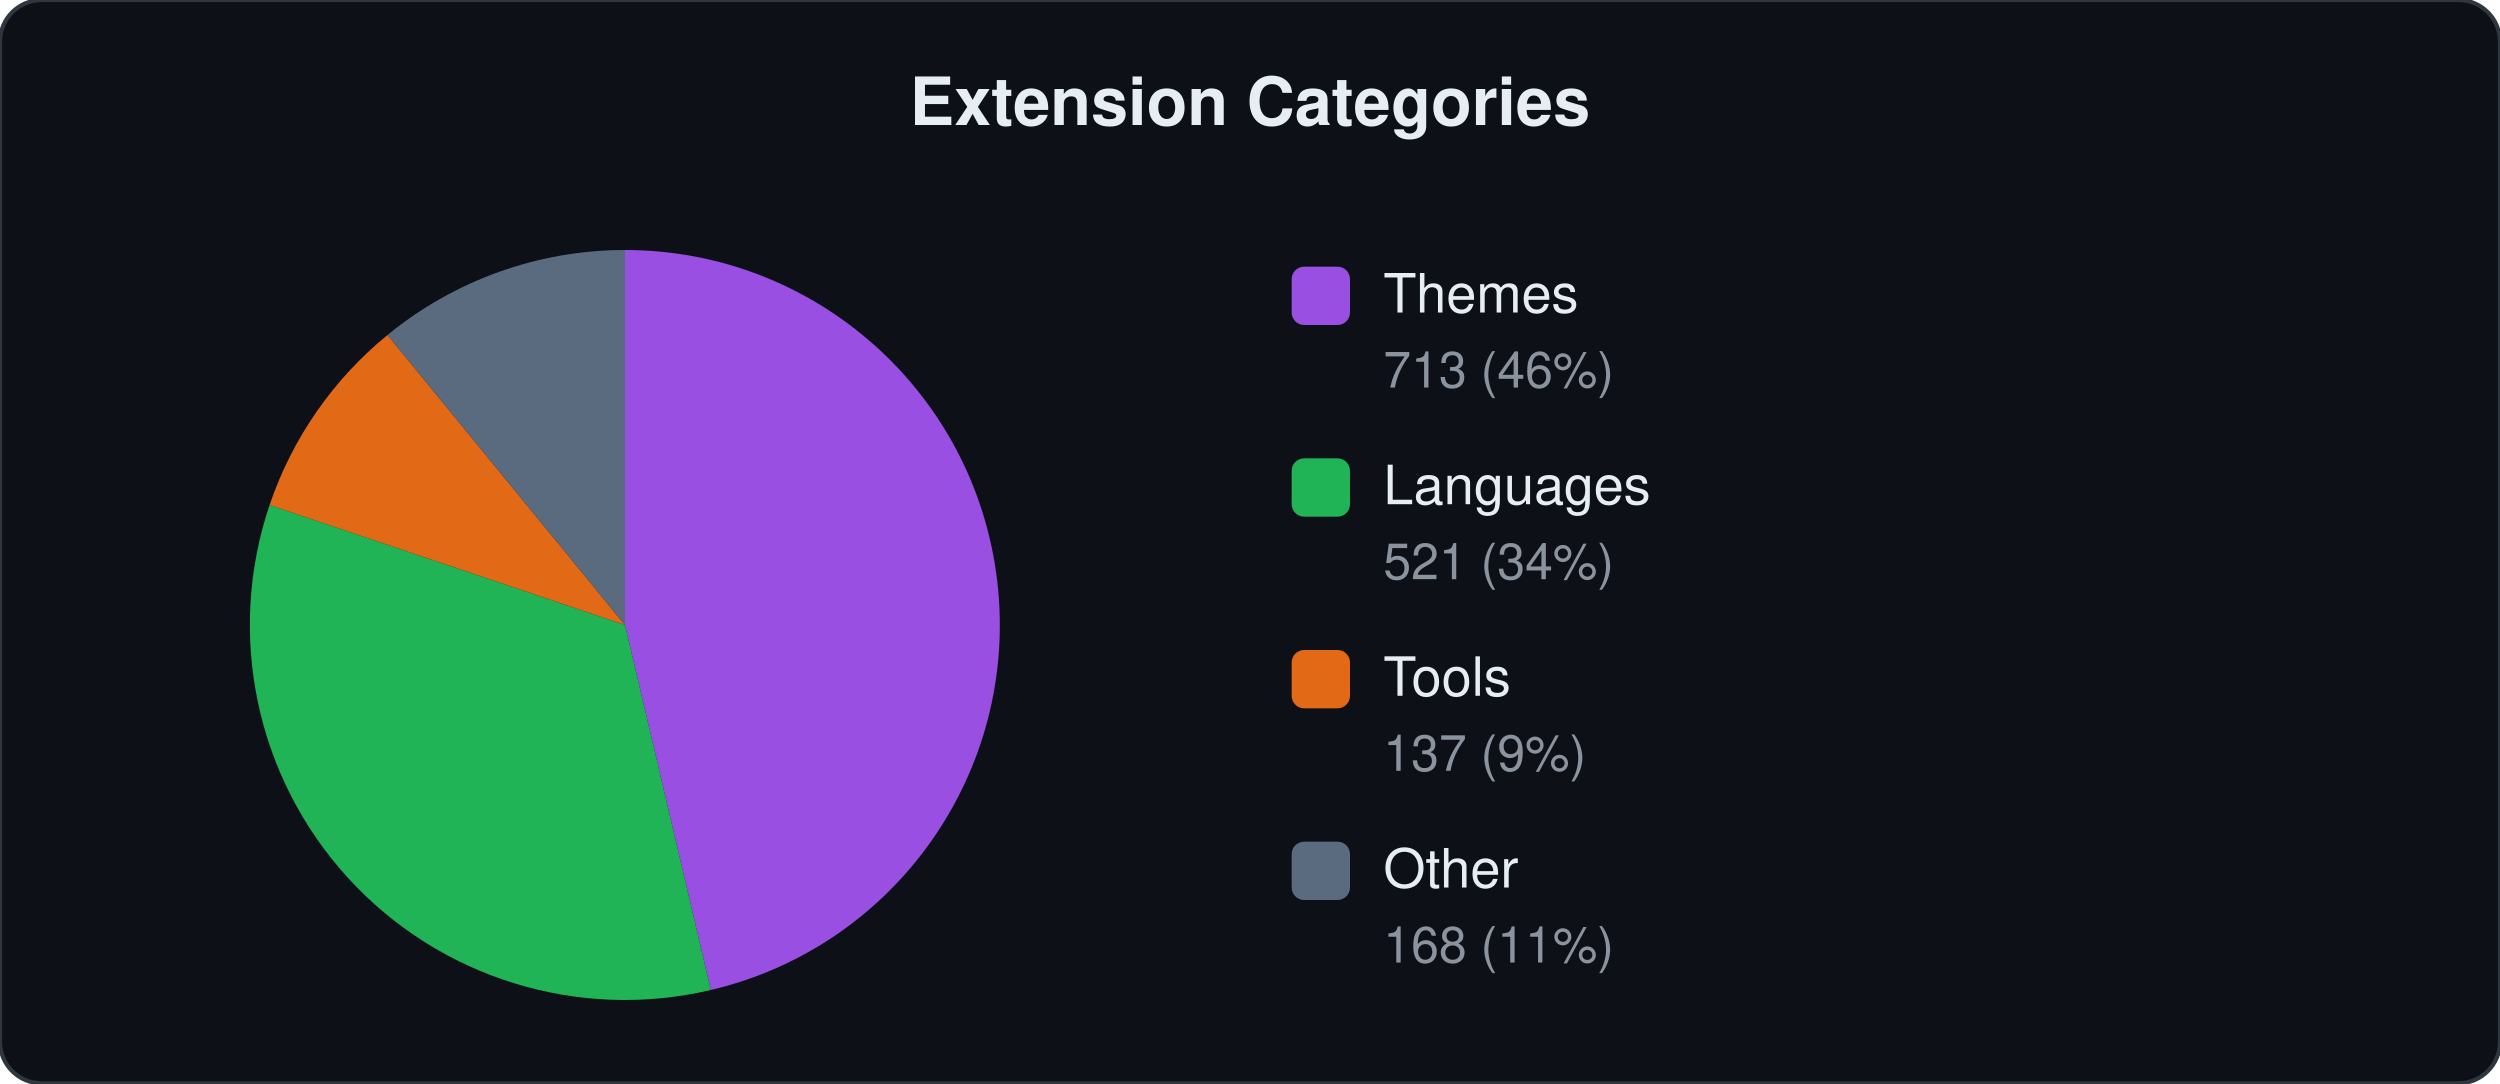
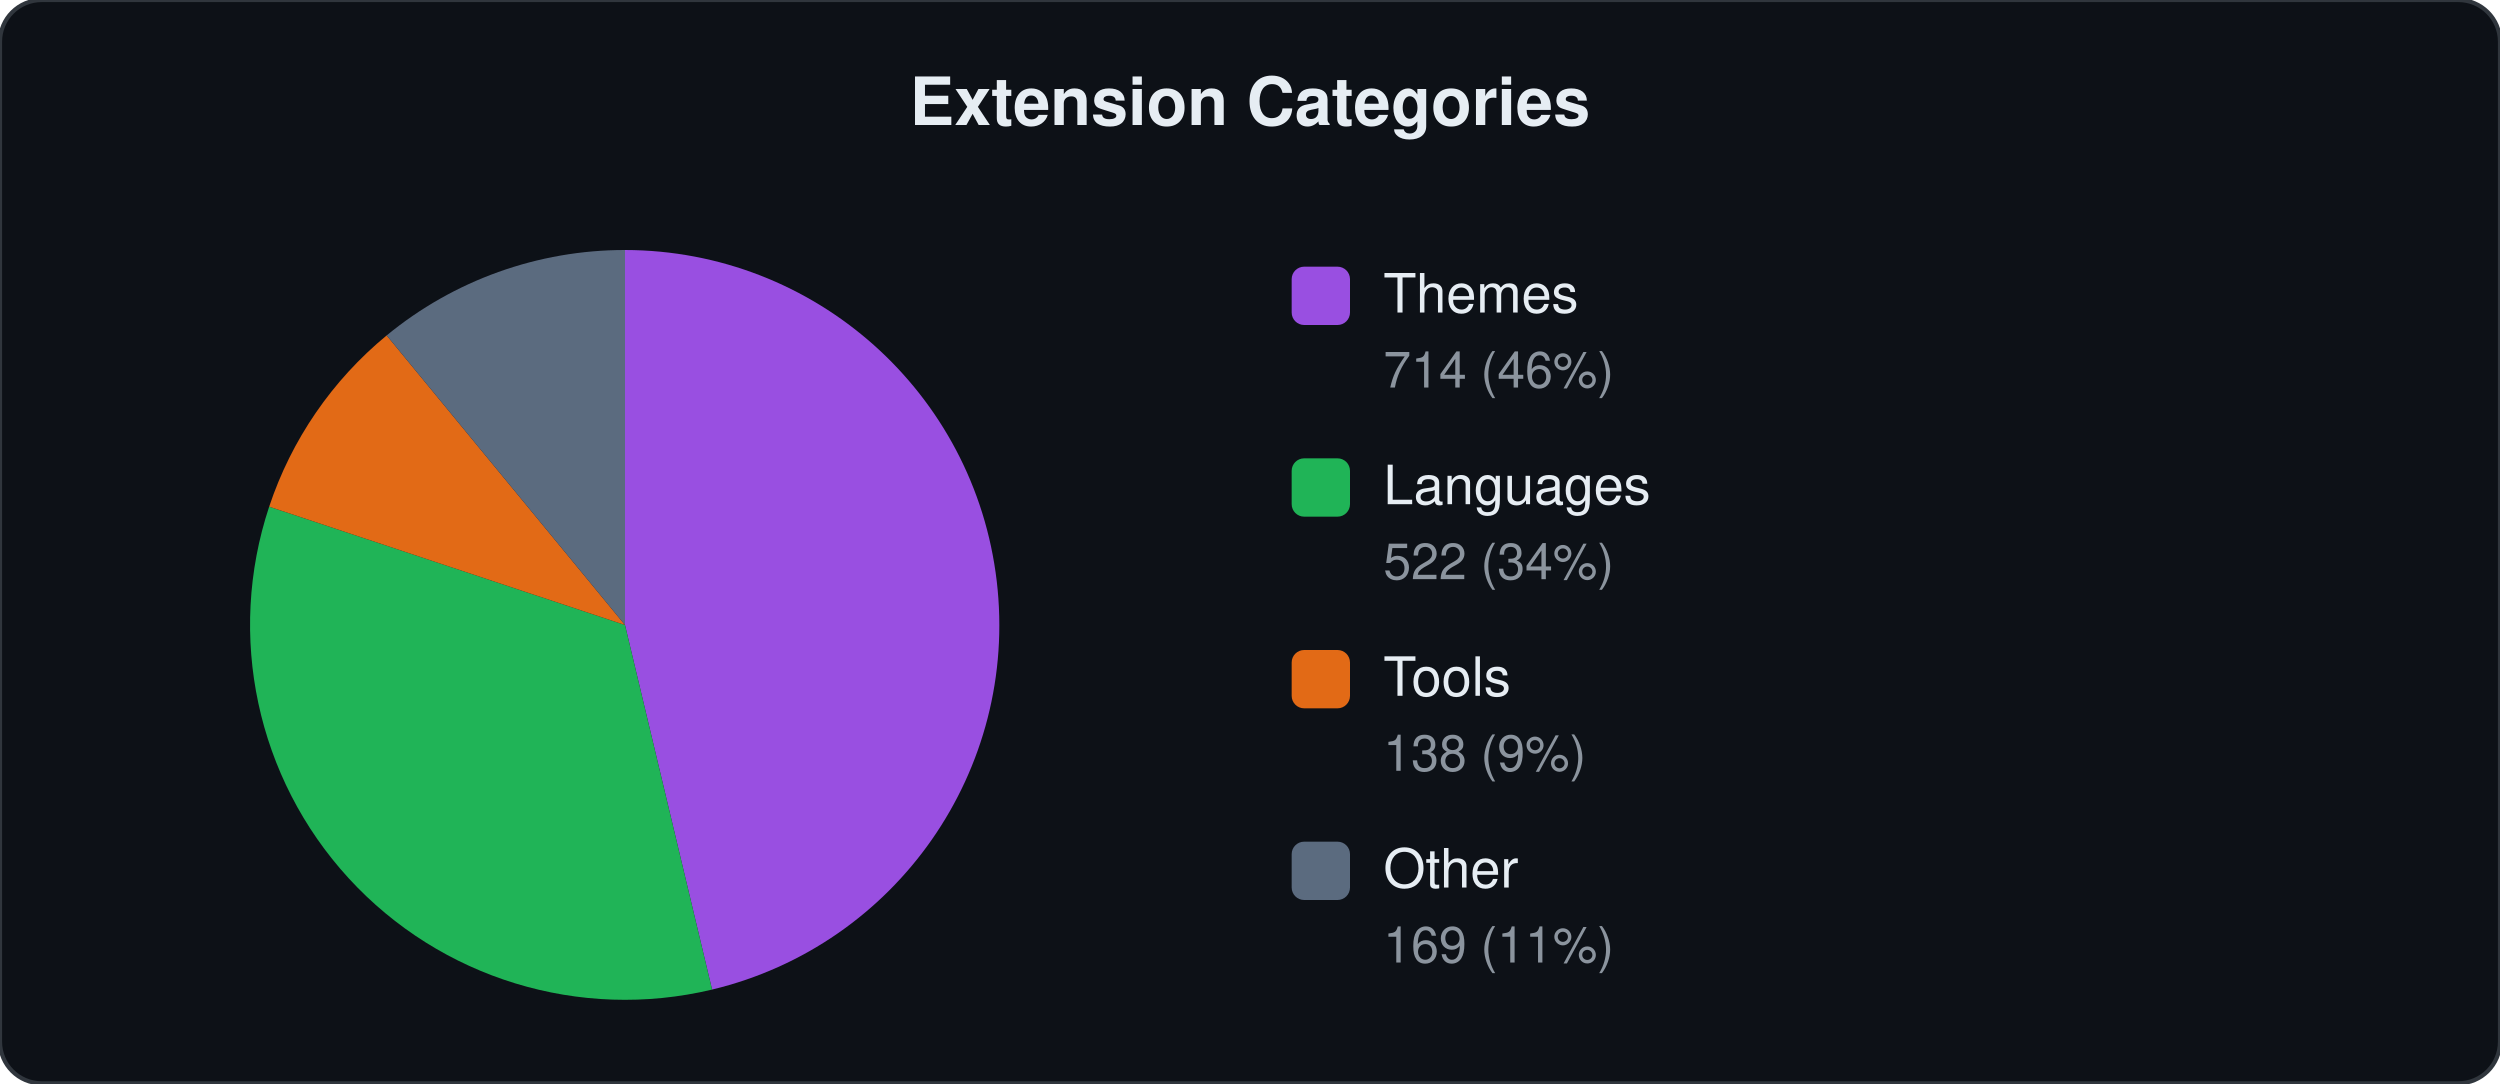
<svg xmlns="http://www.w3.org/2000/svg" viewBox="0 0 600 260" width="600" height="260">
  <style>text{font-family:-apple-system,BlinkMacSystemFont,"Segoe UI",Helvetica,Arial,sans-serif;fill:#e6edf3}.label{font-size:13px}.count{font-size:12px;fill:#8b949e}.title{font-size:16px;font-weight:600}</style>
  <rect width="600" height="260" rx="10" fill="#0d1117" stroke="#30363d" stroke-width="1" />
  <text x="300" y="30" text-anchor="middle" class="title">Extension Categories</text>
-   <path d="M150.0,150.0 L150.0,60.0 A90,90 0 0,1 170.6,237.6 Z" fill="#a855f7" opacity="0.9" />
-   <path d="M150.0,150.0 L170.6,237.6 A90,90 0 0,1 64.7,121.2 Z" fill="#22c55e" opacity="0.9" />
-   <path d="M150.0,150.0 L64.7,121.2 A90,90 0 0,1 93.0,80.4 Z" fill="#f97316" opacity="0.9" />
-   <path d="M150.0,150.0 L93.0,80.4 A90,90 0 0,1 150.0,60.0 Z" fill="#64748b" opacity="0.9" />
+   <path d="M150.0,150.0 L150.0,60.0 A90,90 0 0,1 170.9,237.5 Z" fill="#a855f7" opacity="0.9" />
+   <path d="M150.0,150.0 L170.9,237.5 A90,90 0 0,1 64.6,121.6 Z" fill="#22c55e" opacity="0.9" />
+   <path d="M150.0,150.0 L64.6,121.6 A90,90 0 0,1 92.8,80.5 Z" fill="#f97316" opacity="0.9" />
+   <path d="M150.0,150.0 L92.8,80.5 A90,90 0 0,1 150.0,60.0 Z" fill="#64748b" opacity="0.9" />
  <rect x="310" y="64" width="14" height="14" rx="3" fill="#a855f7" opacity="0.9" />
  <text x="332" y="75" class="label">Themes</text>
-   <text x="332" y="93" class="count">713 (46%)</text>
+   <text x="332" y="93" class="count">714 (46%)</text>
  <rect x="310" y="110" width="14" height="14" rx="3" fill="#22c55e" opacity="0.9" />
  <text x="332" y="121" class="label">Languages</text>
-   <text x="332" y="139" class="count">521 (34%)</text>
+   <text x="332" y="139" class="count">522 (34%)</text>
  <rect x="310" y="156" width="14" height="14" rx="3" fill="#f97316" opacity="0.9" />
  <text x="332" y="167" class="label">Tools</text>
-   <text x="332" y="185" class="count">137 (9%)</text>
+   <text x="332" y="185" class="count">138 (9%)</text>
  <rect x="310" y="202" width="14" height="14" rx="3" fill="#64748b" opacity="0.9" />
  <text x="332" y="213" class="label">Other</text>
-   <text x="332" y="231" class="count">168 (11%)</text>
+   <text x="332" y="231" class="count">169 (11%)</text>
</svg>
